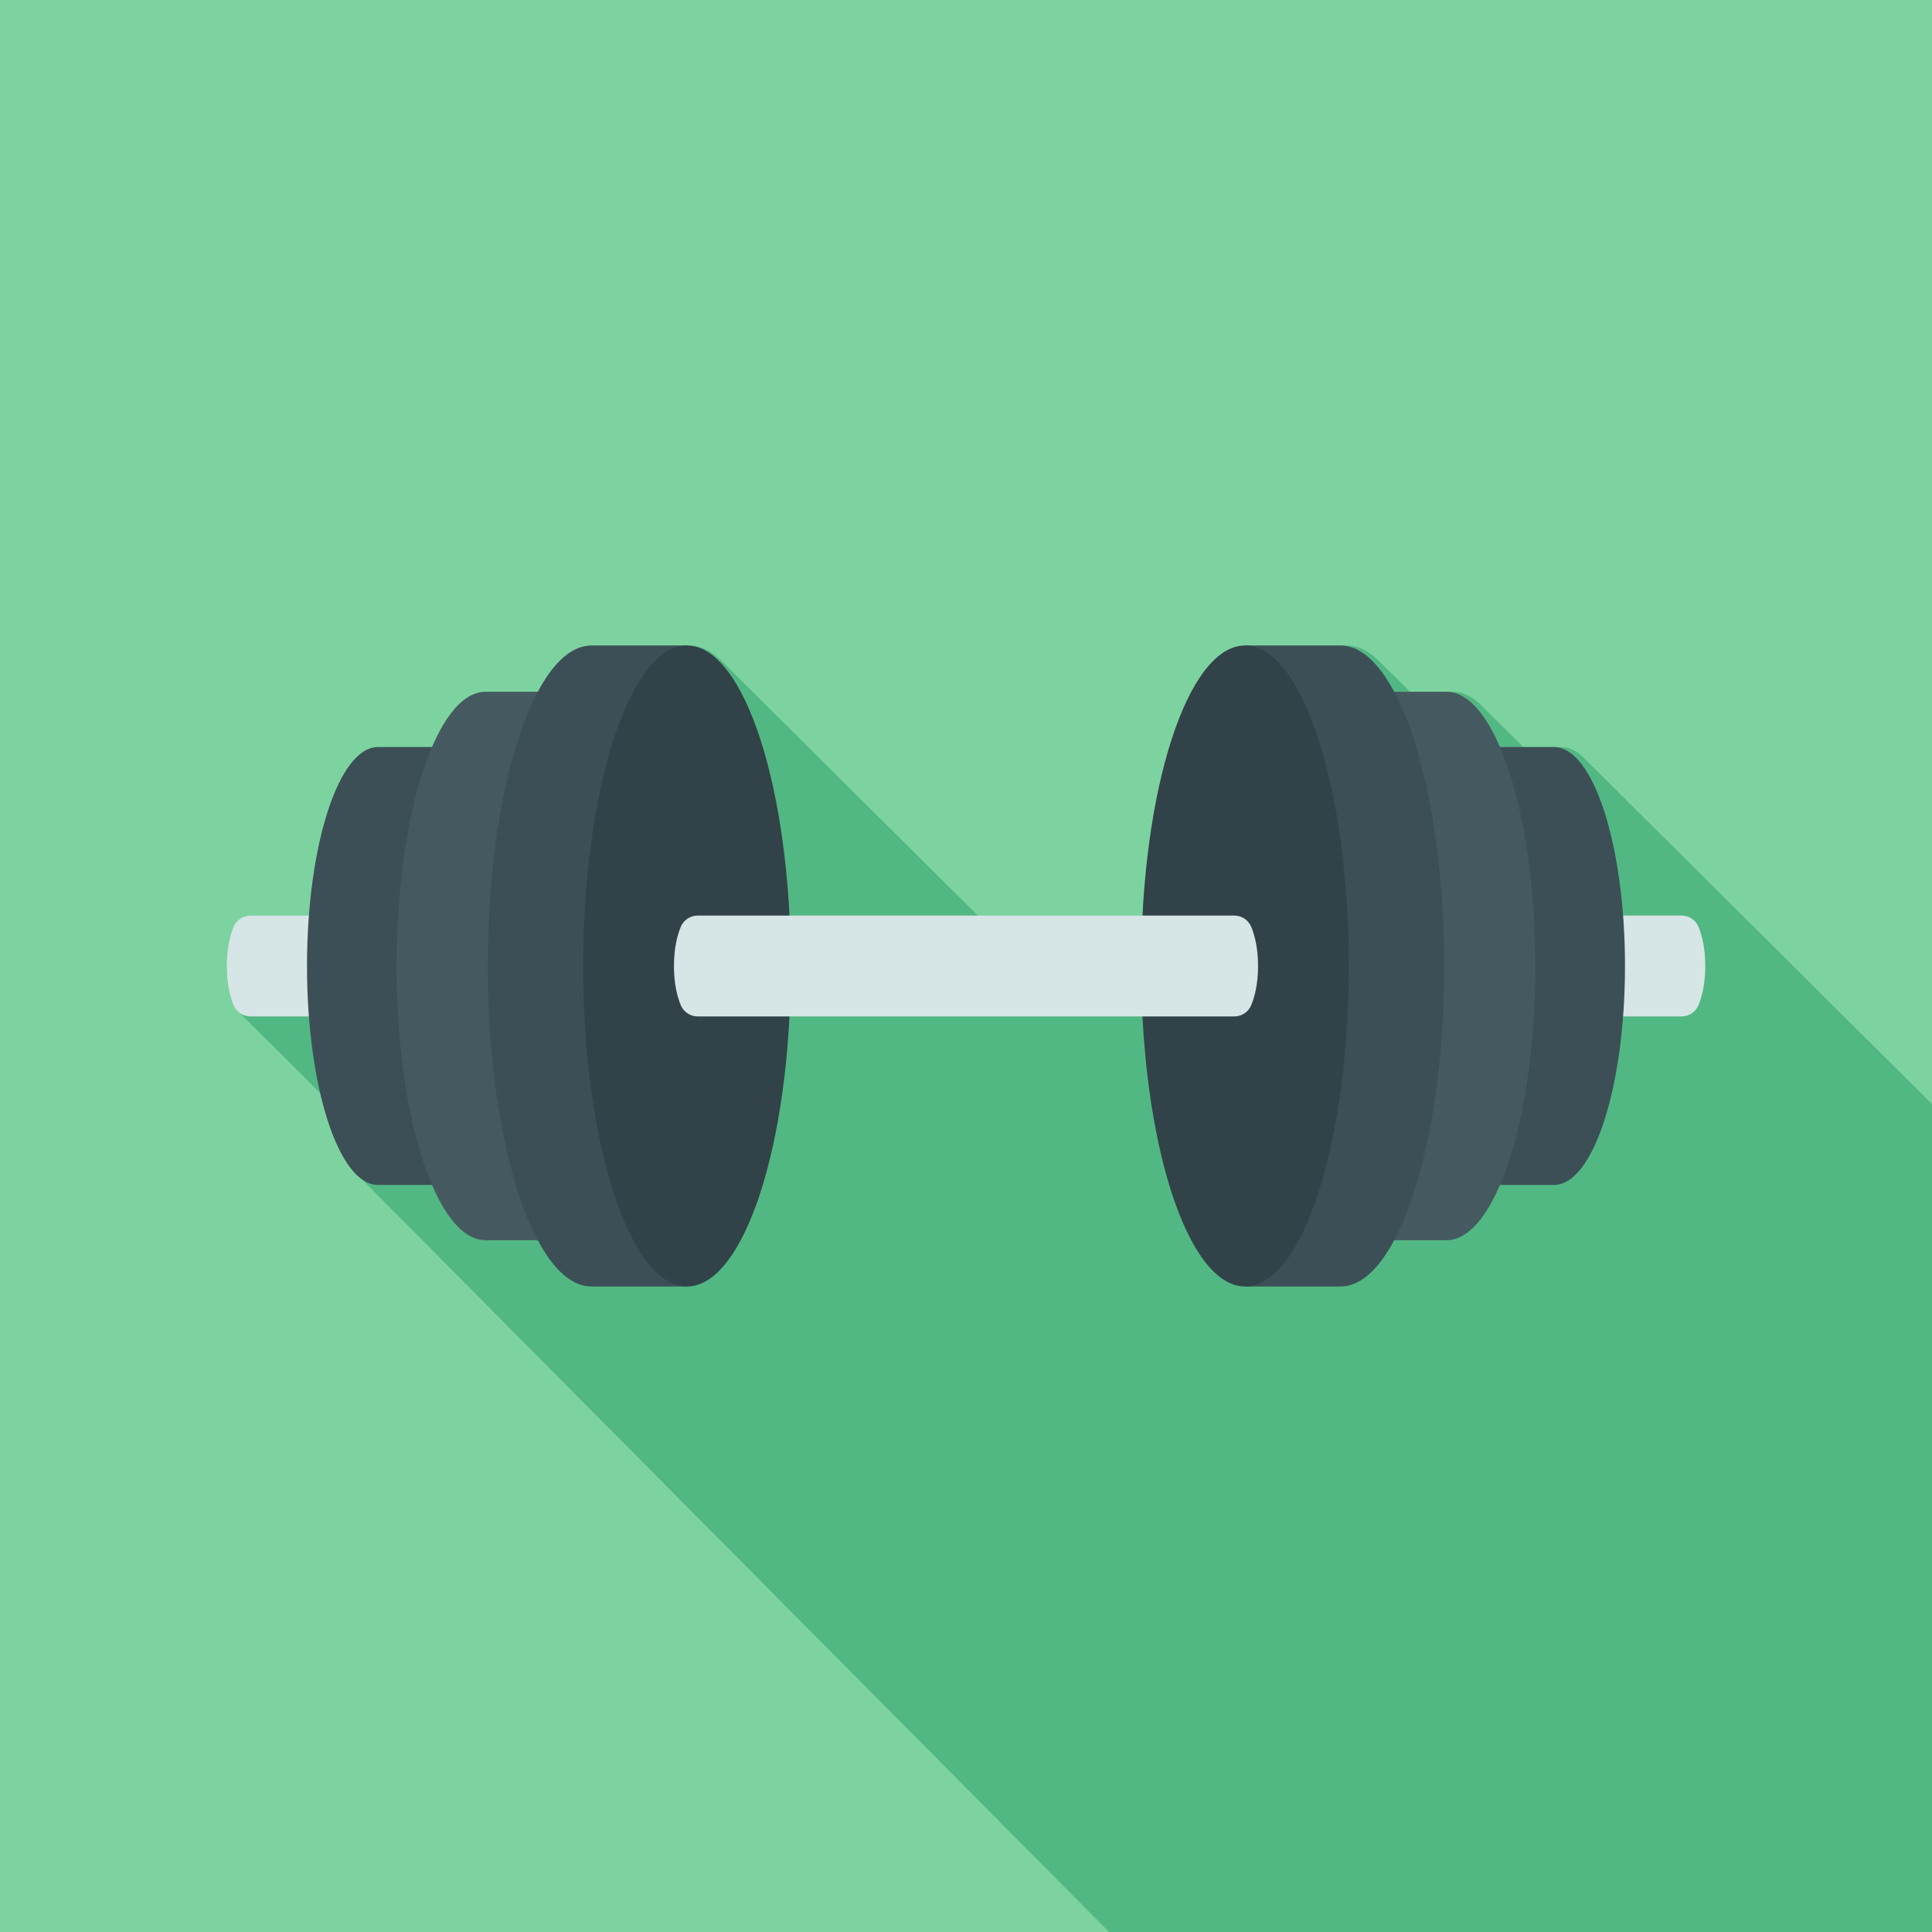
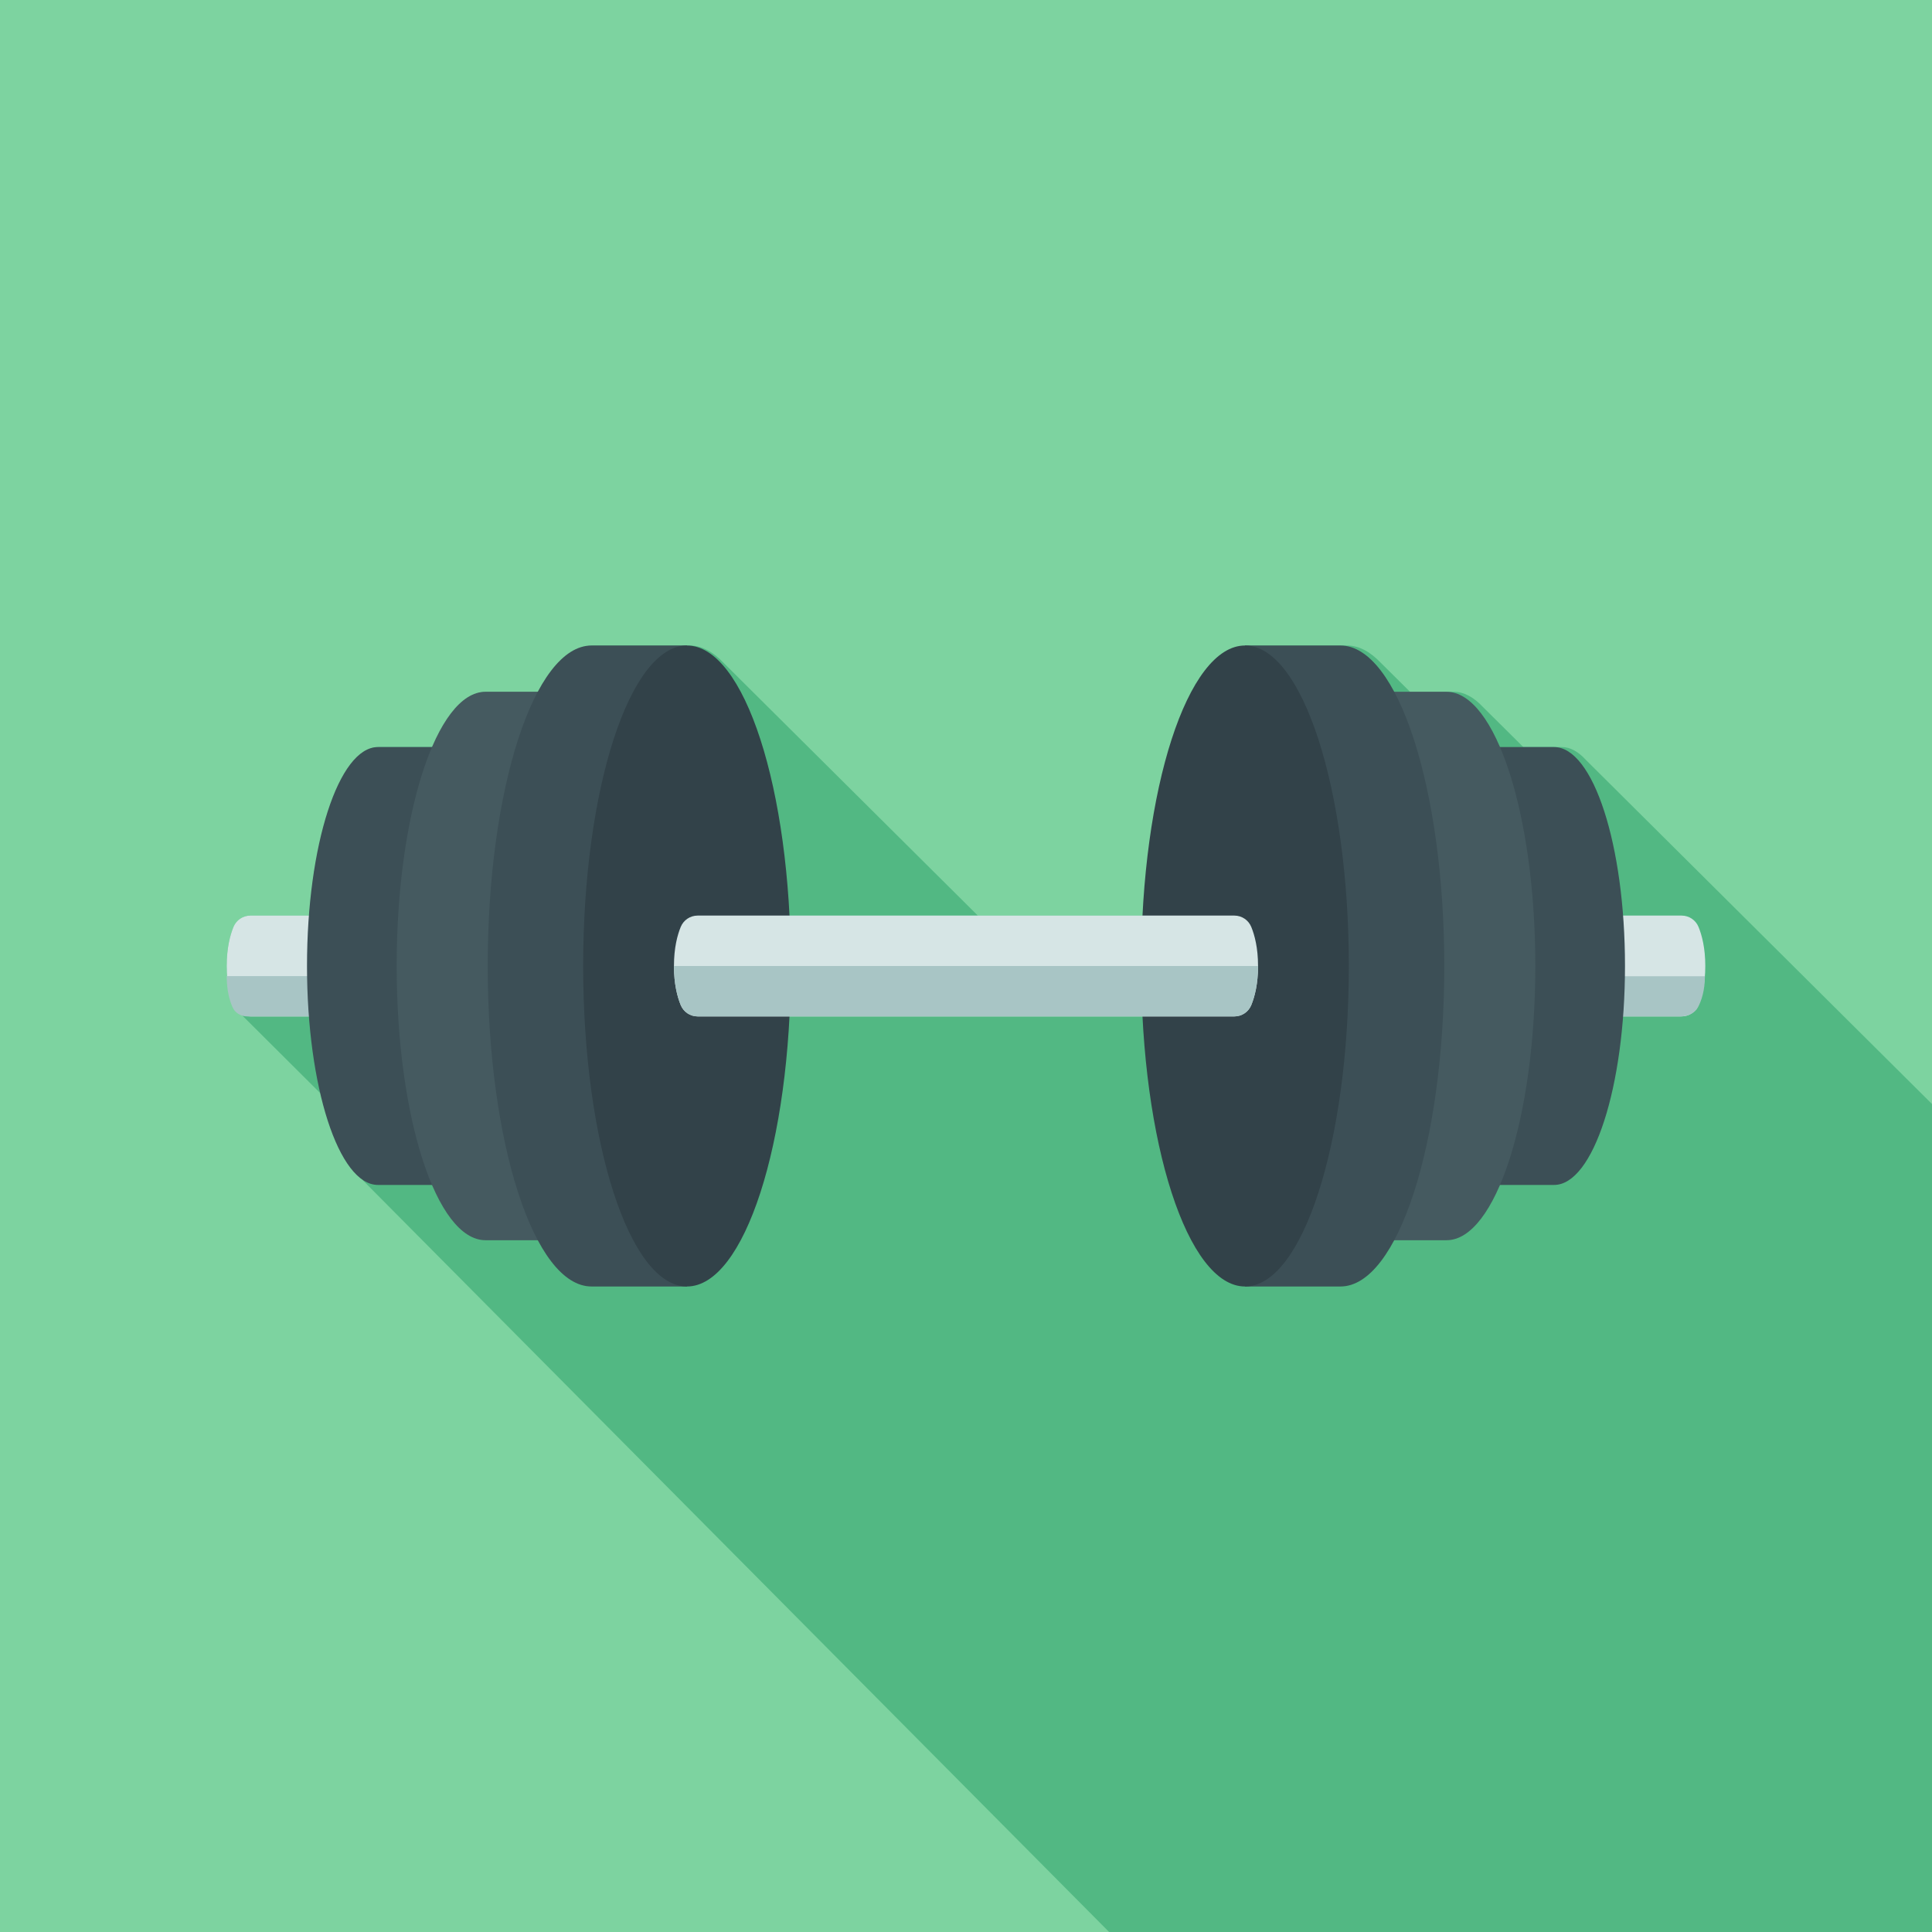
<svg xmlns="http://www.w3.org/2000/svg" version="1.1" x="0px" y="0px" viewBox="0 0 2200 2200" xml:space="preserve" id="svg12" style="enable-background:new 0 0 2200 2200;">
  <defs id="defs12" />
  <rect style="fill:#7dd3a0;opacity:1" x="0" y="0" width="2200" height="2200" id="background" />
  <g id="Objects" transform="matrix(1.324114,0,0,1.324114,-356.5257,-356.5257)">
    <g id="g12">
      <path style="fill:#52b883;stroke-width:1.003;opacity:1" d="m 1930.744,1218.707 V 1930.744 H 1223.065 L 577.756,1280.718 c -13.27,-11.924 -24.673,-37.224 -32.554,-70.84 l -69.874,-69.591 c -2.287,-1.676 -4.134,-3.96 -5.261,-6.693 -2.889,-7.035 -5.841,-18.041 -5.841,-33.594 0,-15.564 2.953,-26.56 5.841,-33.584 2.427,-5.903 8.192,-9.768 14.602,-9.768 h 50.645 c 6.378,-83.084 30.685,-144.935 59.707,-144.935 h 46.78 c 12.863,-29.837 28.893,-47.547 46.265,-47.547 h 45.213 c 13.561,-25.247 29.472,-39.786 46.501,-39.786 h 82.565 c 10.254,0 20.11,5.295 29.29,15.02 l 218.535,217.248 h 146.16 c 6.775,-131.624 43.892,-232.268 88.674,-232.268 h 82.565 c 10.264,0 20.12,5.295 29.311,15.031 l 24.962,24.755 h 37.439 c 8.868,0 17.383,4.622 25.306,13.109 l 34.701,34.438 h 33.037 c 7.237,0 14.172,3.843 20.614,10.899 z" id="path2" />
      <g id="g11">
        <path style="fill:#d6e5e5" d="m 545.446,1143.356 h -60.891 c -6.375,0 -12.107,-3.865 -14.518,-9.765 -2.873,-7.032 -5.816,-18.034 -5.816,-33.594 0,-15.559 2.943,-26.562 5.816,-33.586 2.412,-5.899 8.143,-9.765 14.518,-9.765 h 59.653 z" id="path3" />
+         <path style="fill:#a8c5c5;stroke-width:0.834" d="m 552.594,1108.681 c 0,12.445 -2.561,21.244 -5.061,26.868 -2.099,4.718 -7.086,7.81 -12.633,7.81 h -52.985 c -5.547,0 -10.535,-3.091 -12.633,-7.81 -2.5,-5.624 -5.061,-14.423 -5.061,-26.868 z" id="path3-shadow" />
        <path style="fill:#d6e5e5" d="m 1654.554,1143.356 h 60.891 c 6.375,0 12.106,-3.865 14.518,-9.765 2.873,-7.032 5.816,-18.034 5.816,-33.594 0,-15.559 -2.943,-26.562 -5.816,-33.586 -2.412,-5.899 -8.143,-9.765 -14.518,-9.765 h -59.653 z" id="path4" />
+         <path style="fill:#a8c5c5;stroke-width:0.907" d="m 1630.493,1108.823 c 0,12.394 3.041,21.157 6.01,26.758 2.493,4.699 8.415,7.778 15.004,7.778 h 62.927 c 6.588,0 12.511,-3.079 15.003,-7.778 2.969,-5.601 6.011,-14.364 6.011,-26.758 z" id="path4-shadow" />
        <path style="fill:#3c4f56" d="m 650.342,911.715 h -56.078 c -33.683,0 -60.989,84.298 -60.989,188.285 0,103.987 27.306,188.285 60.989,188.285 h 56.078 z" id="path5" />
        <path style="fill:#455a60" d="m 757.013,864.172 h -70.238 c -42.189,0 -76.389,105.584 -76.389,235.828 0,130.244 34.201,235.828 76.389,235.828 h 70.238 z" id="path6" />
        <path style="fill:#3c4f56" d="m 860.052,824.381 h -82.089 c -49.307,0 -89.278,123.399 -89.278,275.619 0,152.22 39.971,275.619 89.278,275.619 h 82.089 z" id="path7" />
        <ellipse style="fill:#324249" cx="860.052" cy="1100" rx="89.278" ry="275.619" id="ellipse7" />
        <path style="fill:#3c4f56" d="m 1549.658,911.715 h 56.078 c 33.683,0 60.989,84.298 60.989,188.285 0,103.987 -27.306,188.285 -60.989,188.285 h -56.078 z" id="path8" />
        <path style="fill:#455a60" d="m 1442.987,864.172 h 70.238 c 42.188,0 76.389,105.584 76.389,235.828 0,130.244 -34.201,235.828 -76.389,235.828 h -70.238 z" id="path9" />
        <path style="fill:#3c4f56" d="m 1339.948,824.381 h 82.089 c 49.307,0 89.278,123.399 89.278,275.619 0,152.22 -39.971,275.619 -89.278,275.619 h -82.089 z" id="path10" />
        <ellipse style="fill:#324249" cx="1339.948" cy="1100" rx="89.278" ry="275.619" id="ellipse10" />
        <path style="fill:#d6e5e5" d="m 1351.154,1099.998 c 0,15.56 -2.943,26.562 -5.816,33.594 -2.412,5.899 -8.143,9.765 -14.518,9.765 H 869.179 c -6.375,0 -12.107,-3.865 -14.518,-9.765 -2.873,-7.032 -5.816,-18.034 -5.816,-33.594 0,-15.559 2.943,-26.562 5.816,-33.586 2.411,-5.899 8.143,-9.765 14.518,-9.765 h 461.641 c 6.375,0 12.106,3.865 14.518,9.765 2.873,7.025 5.816,18.027 5.816,33.586 z" id="path11" />
+         <path style="fill:#a8c5c5" d="m 1351.154,1099.998 c 0,15.56 -2.943,26.562 -5.816,33.594 -2.412,5.899 -8.143,9.765 -14.518,9.765 H 869.179 c -6.375,0 -12.107,-3.865 -14.518,-9.765 -2.873,-7.032 -5.816,-18.034 -5.816,-33.594 z" id="path11-shadow" />
      </g>
    </g>
  </g>
</svg>
